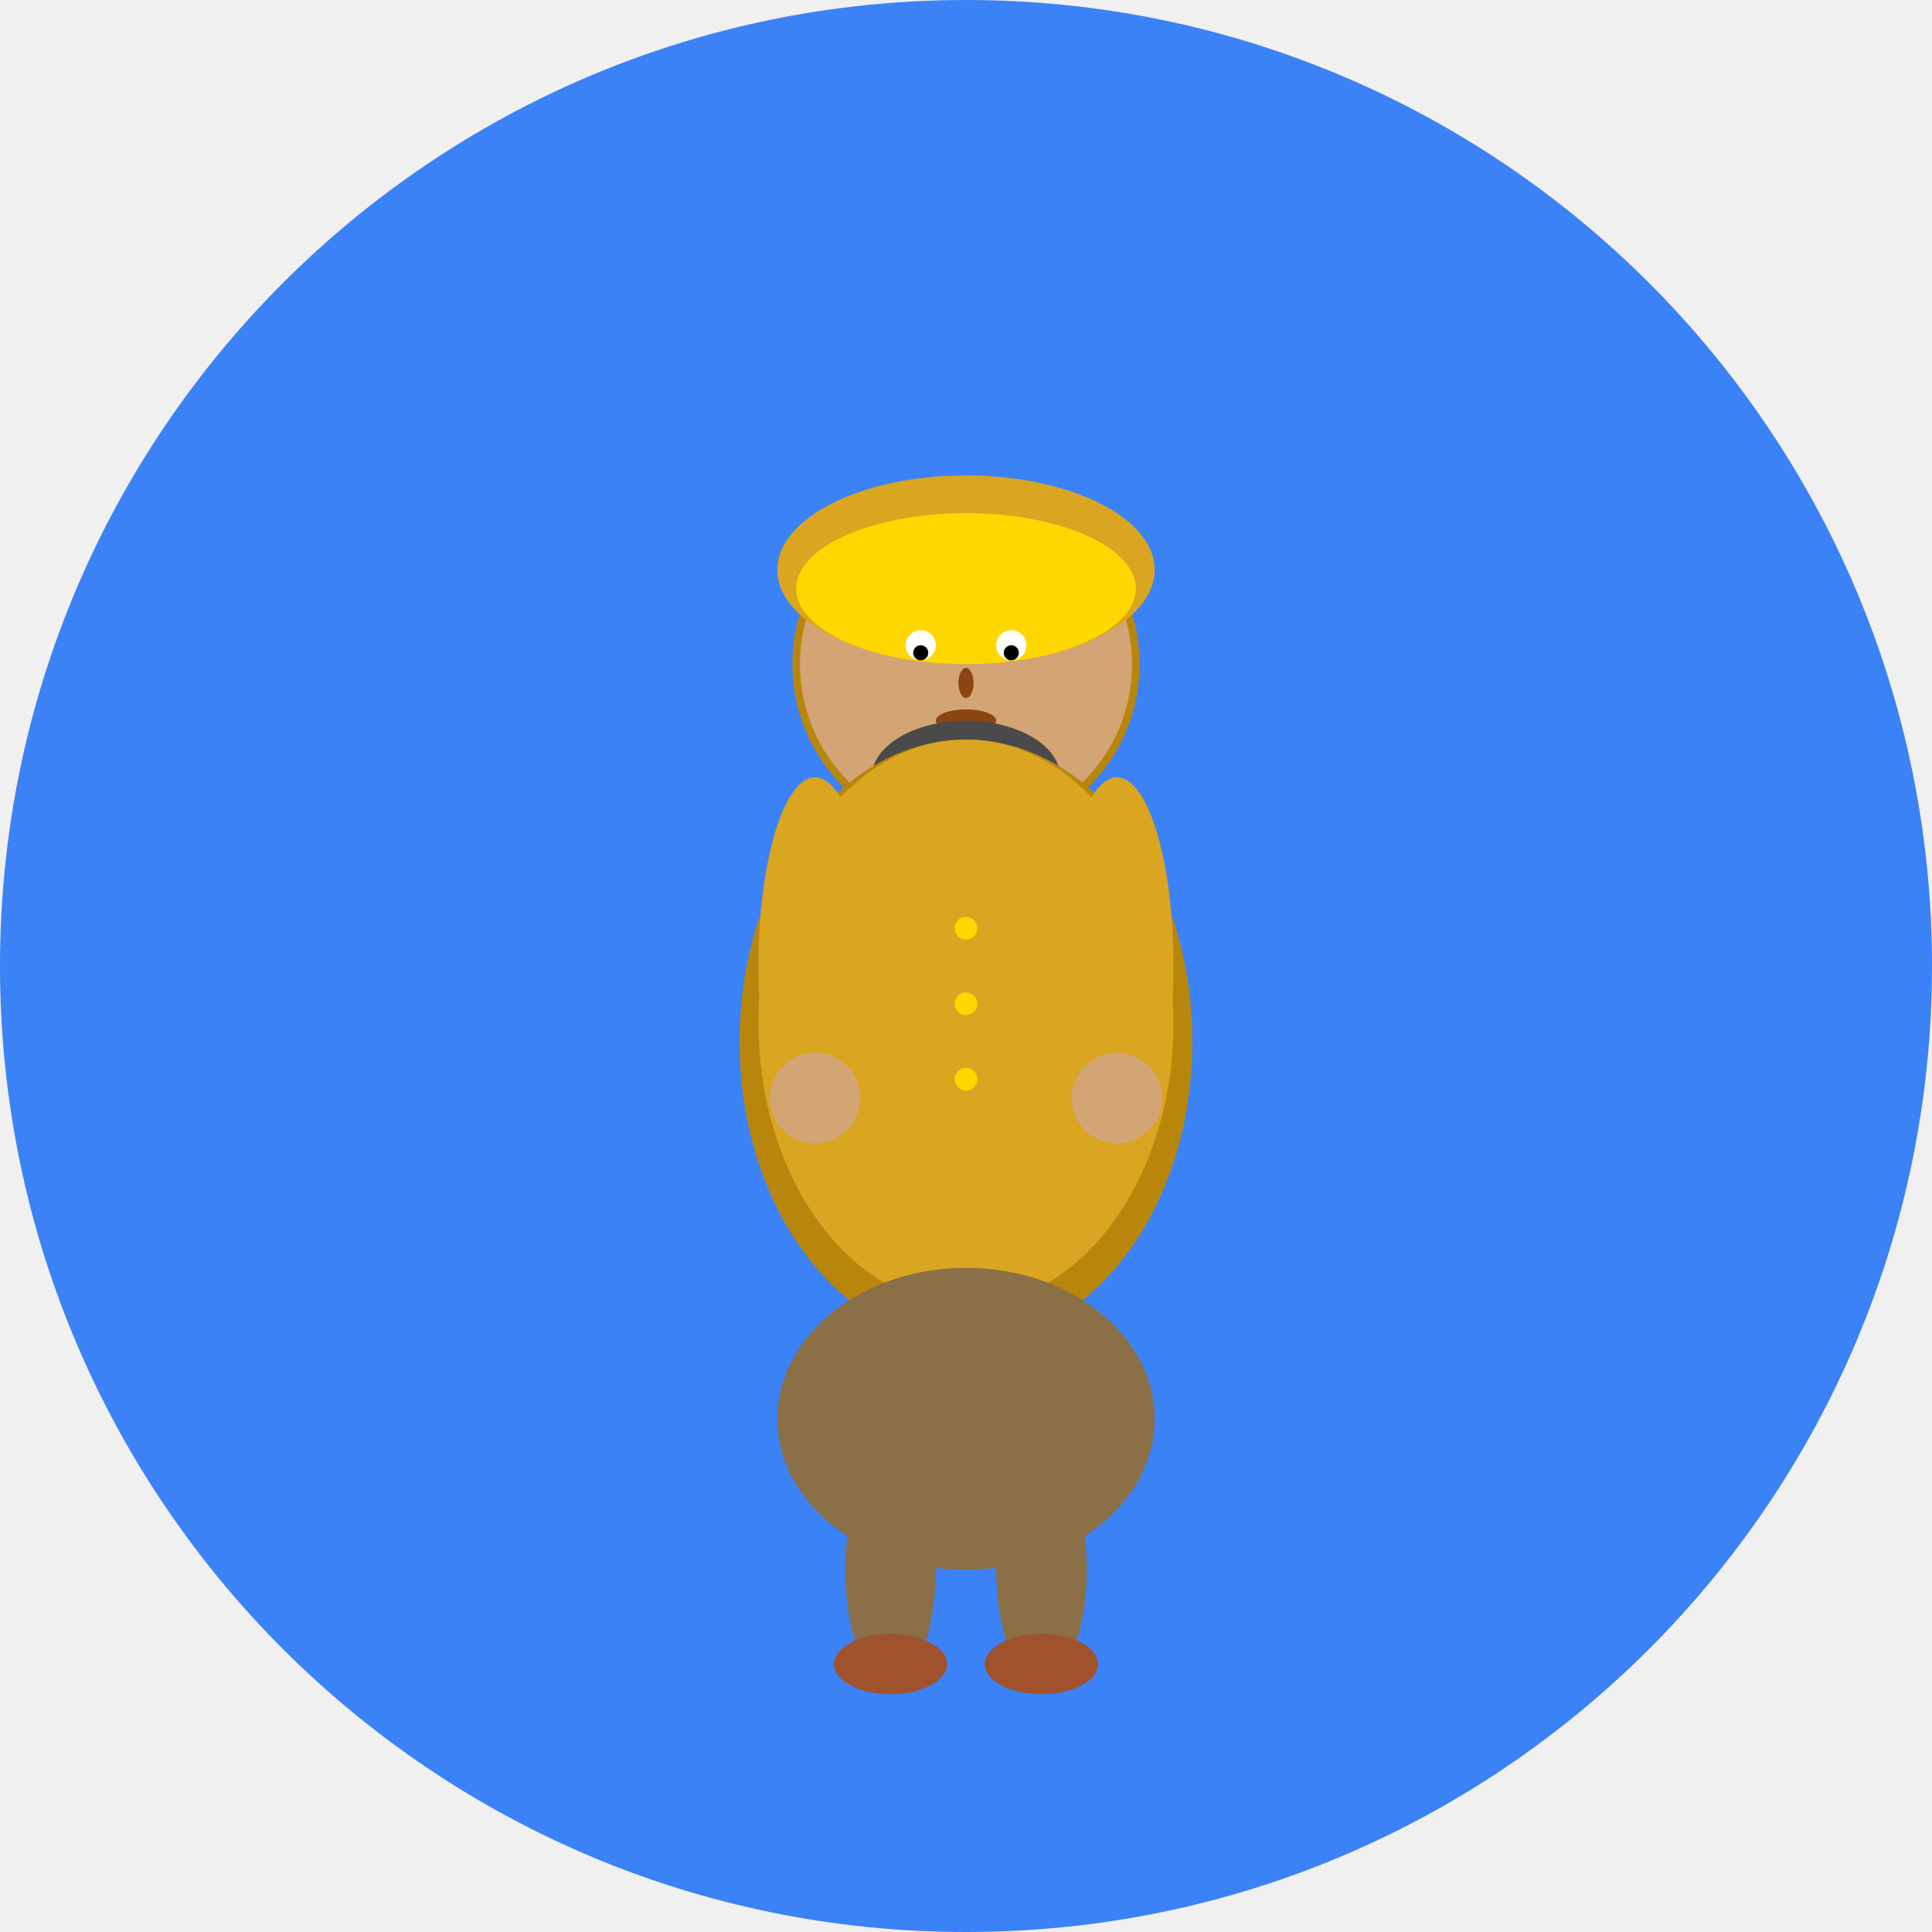
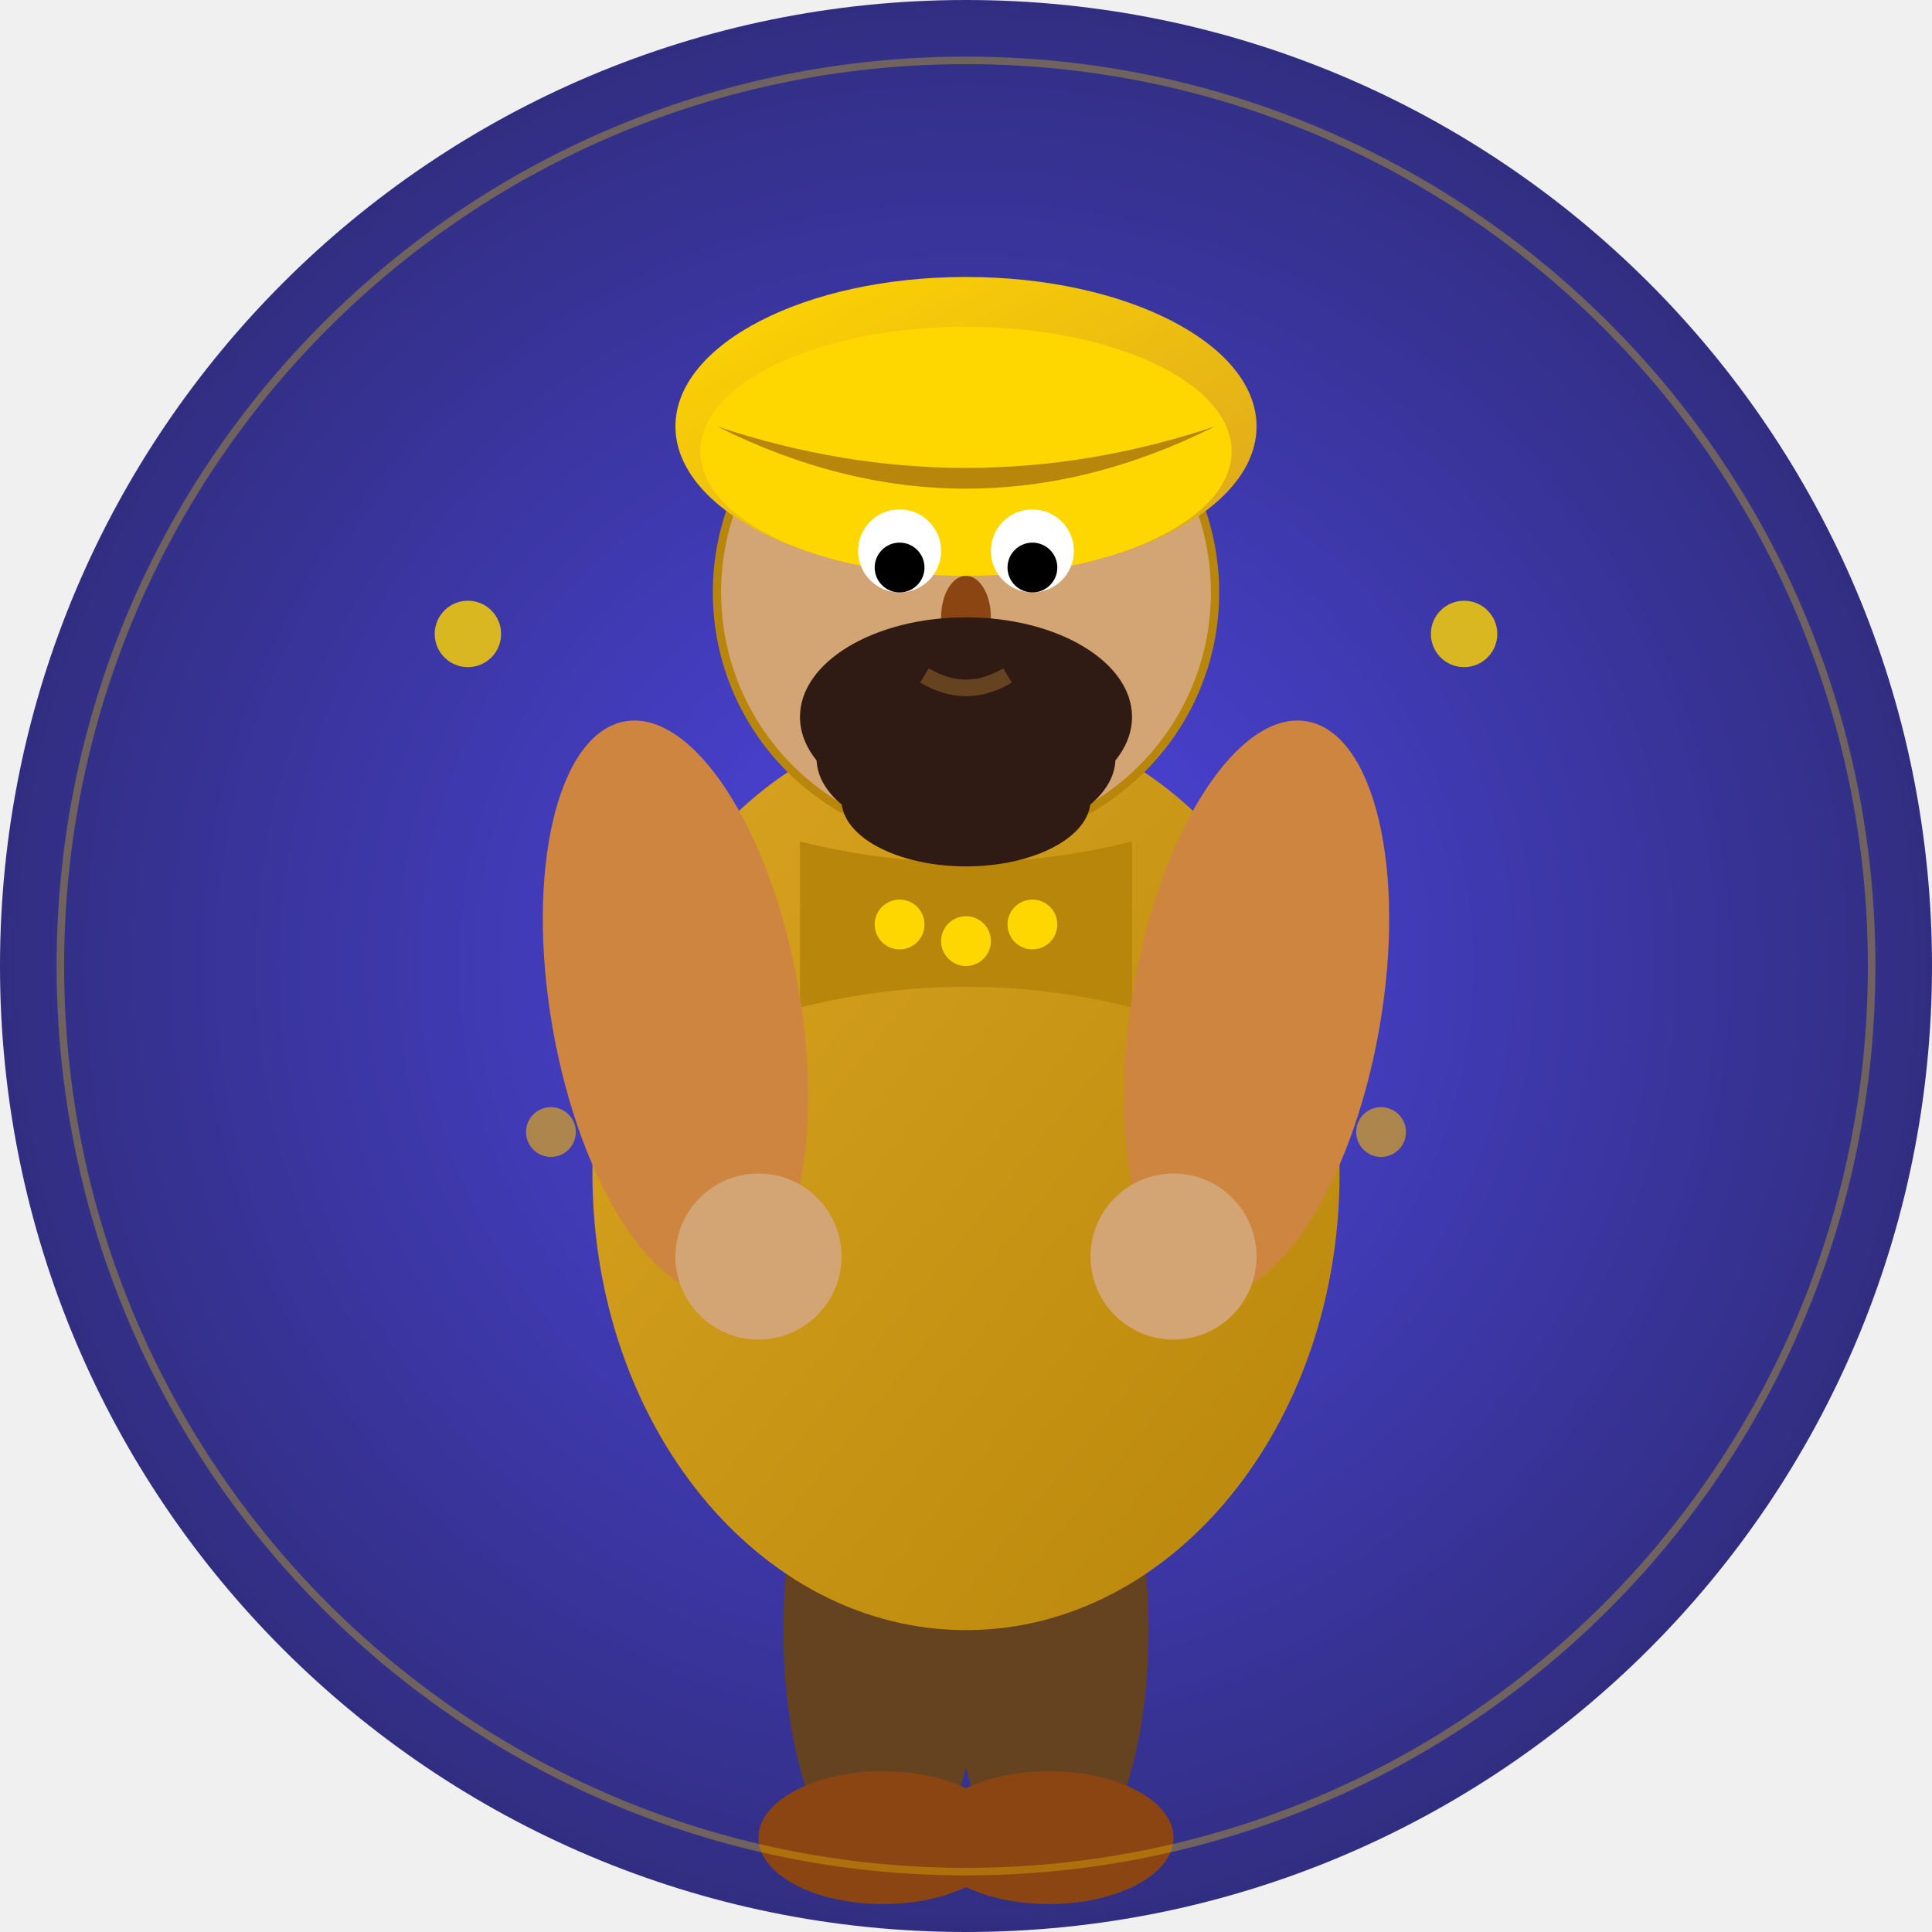
<svg xmlns="http://www.w3.org/2000/svg" width="512" height="512" viewBox="0 0 512 512">
-   <circle cx="256" cy="256" r="256" fill="#3b82f6" />
-   <g transform="translate(256,256)">
-     <circle cx="0" cy="-80" r="45" fill="#D4A574" stroke="#B8860B" stroke-width="2" />
-     <ellipse cx="0" cy="-105" rx="50" ry="25" fill="#DAA520" />
-     <ellipse cx="0" cy="-100" rx="45" ry="20" fill="#FFD700" />
-     <circle cx="-12" cy="-85" r="4" fill="#FFFFFF" />
-     <circle cx="12" cy="-85" r="4" fill="#FFFFFF" />
-     <circle cx="-12" cy="-83" r="2" fill="#000000" />
-     <circle cx="12" cy="-83" r="2" fill="#000000" />
-     <ellipse cx="0" cy="-75" rx="2" ry="4" fill="#8B4513" />
-     <ellipse cx="0" cy="-65" rx="8" ry="3" fill="#8B4513" />
-     <ellipse cx="0" cy="-50" rx="25" ry="15" fill="#4A4A4A" />
-     <ellipse cx="0" cy="20" rx="60" ry="80" fill="#B8860B" />
-     <ellipse cx="0" cy="15" rx="55" ry="75" fill="#DAA520" />
-     <circle cx="0" cy="-10" r="3" fill="#FFD700" />
-     <circle cx="0" cy="10" r="3" fill="#FFD700" />
-     <circle cx="0" cy="30" r="3" fill="#FFD700" />
-     <ellipse cx="-40" cy="0" rx="15" ry="50" fill="#DAA520" />
-     <ellipse cx="40" cy="0" rx="15" ry="50" fill="#DAA520" />
-     <circle cx="-40" cy="35" r="12" fill="#D4A574" />
-     <circle cx="40" cy="35" r="12" fill="#D4A574" />
-     <ellipse cx="0" cy="120" rx="50" ry="40" fill="#8B6F47" />
-     <ellipse cx="-20" cy="160" rx="12" ry="30" fill="#8B6F47" />
-     <ellipse cx="20" cy="160" rx="12" ry="30" fill="#8B6F47" />
-     <ellipse cx="-20" cy="185" rx="15" ry="8" fill="#A0522D" />
-     <ellipse cx="20" cy="185" rx="15" ry="8" fill="#A0522D" />
+   <defs>
+     <radialGradient id="bgGradient" cx="50%" cy="50%" r="50%">
+       <stop offset="0%" stop-color="#4F46E5" />
+       <stop offset="100%" stop-color="#312E81" />
+     </radialGradient>
+     <linearGradient id="capGradient" x1="0%" y1="0%" x2="100%" y2="100%">
+       <stop offset="0%" stop-color="#FFD700" />
+       <stop offset="100%" stop-color="#DAA520" />
+     </linearGradient>
+     <linearGradient id="kurtaGradient" x1="0%" y1="0%" x2="100%" y2="100%">
+       <stop offset="0%" stop-color="#DAA520" />
+       <stop offset="100%" stop-color="#B8860B" />
+     </linearGradient>
+   </defs>
+   <circle cx="256" cy="256" r="256" fill="url(#bgGradient)" />
+   <g transform="translate(256,256) scale(2.2)">
+     <ellipse cx="-10" cy="80" rx="12" ry="30" fill="#654321" />
+     <ellipse cx="10" cy="80" rx="12" ry="30" fill="#654321" />
+     <ellipse cx="-10" cy="105" rx="15" ry="8" fill="#8B4513" />
+     <ellipse cx="10" cy="105" rx="15" ry="8" fill="#8B4513" />
+     <ellipse cx="0" cy="25" rx="45" ry="55" fill="url(#kurtaGradient)" />
+     <path d="M-20 -15 Q0 -10 20 -15 L20 5 Q0 0 -20 5 Z" fill="#B8860B" />
+     <circle cx="-8" cy="-5" r="3" fill="#FFD700" />
+     <circle cx="0" cy="-3" r="3" fill="#FFD700" />
+     <circle cx="8" cy="-5" r="3" fill="#FFD700" />
+     <ellipse cx="-35" cy="5" rx="15" ry="35" fill="#CD853F" transform="rotate(-10 -35 5)" />
+     <ellipse cx="35" cy="5" rx="15" ry="35" fill="#CD853F" transform="rotate(10 35 5)" />
+     <circle cx="-25" cy="35" r="10" fill="#D4A574" />
+     <circle cx="25" cy="35" r="10" fill="#D4A574" />
+     <circle cx="0" cy="-45" r="30" fill="#D4A574" stroke="#B8860B" stroke-width="1" />
+     <ellipse cx="0" cy="-65" rx="35" ry="18" fill="url(#capGradient)" />
+     <ellipse cx="0" cy="-62" rx="32" ry="15" fill="#FFD700" />
+     <path d="M-30 -65 Q0 -55 30 -65 Q0 -50 -30 -65" fill="#B8860B" />
+     <circle cx="-8" cy="-50" r="5" fill="#FFFFFF" />
+     <circle cx="8" cy="-50" r="5" fill="#FFFFFF" />
+     <circle cx="-8" cy="-48" r="3" fill="#000000" />
+     <circle cx="8" cy="-48" r="3" fill="#000000" />
+     <ellipse cx="0" cy="-42" rx="3" ry="5" fill="#8B4513" />
+     <ellipse cx="0" cy="-30" rx="20" ry="12" fill="#2F1B14" />
+     <ellipse cx="0" cy="-25" rx="18" ry="10" fill="#2F1B14" />
+     <ellipse cx="0" cy="-20" rx="15" ry="8" fill="#2F1B14" />
+     <path d="M-5 -35 Q0 -32 5 -35" stroke="#654321" stroke-width="2" fill="none" />
+     <circle cx="-60" cy="-40" r="4" fill="#FFD700" opacity="0.8" />
+     <circle cx="60" cy="-40" r="4" fill="#FFD700" opacity="0.8" />
+     <circle cx="-50" cy="20" r="3" fill="#DAA520" opacity="0.7" />
+     <circle cx="50" cy="20" r="3" fill="#DAA520" opacity="0.7" />
  </g>
+   <circle cx="256" cy="256" r="240" fill="none" stroke="#FFD700" stroke-width="2" opacity="0.3" />
</svg>
